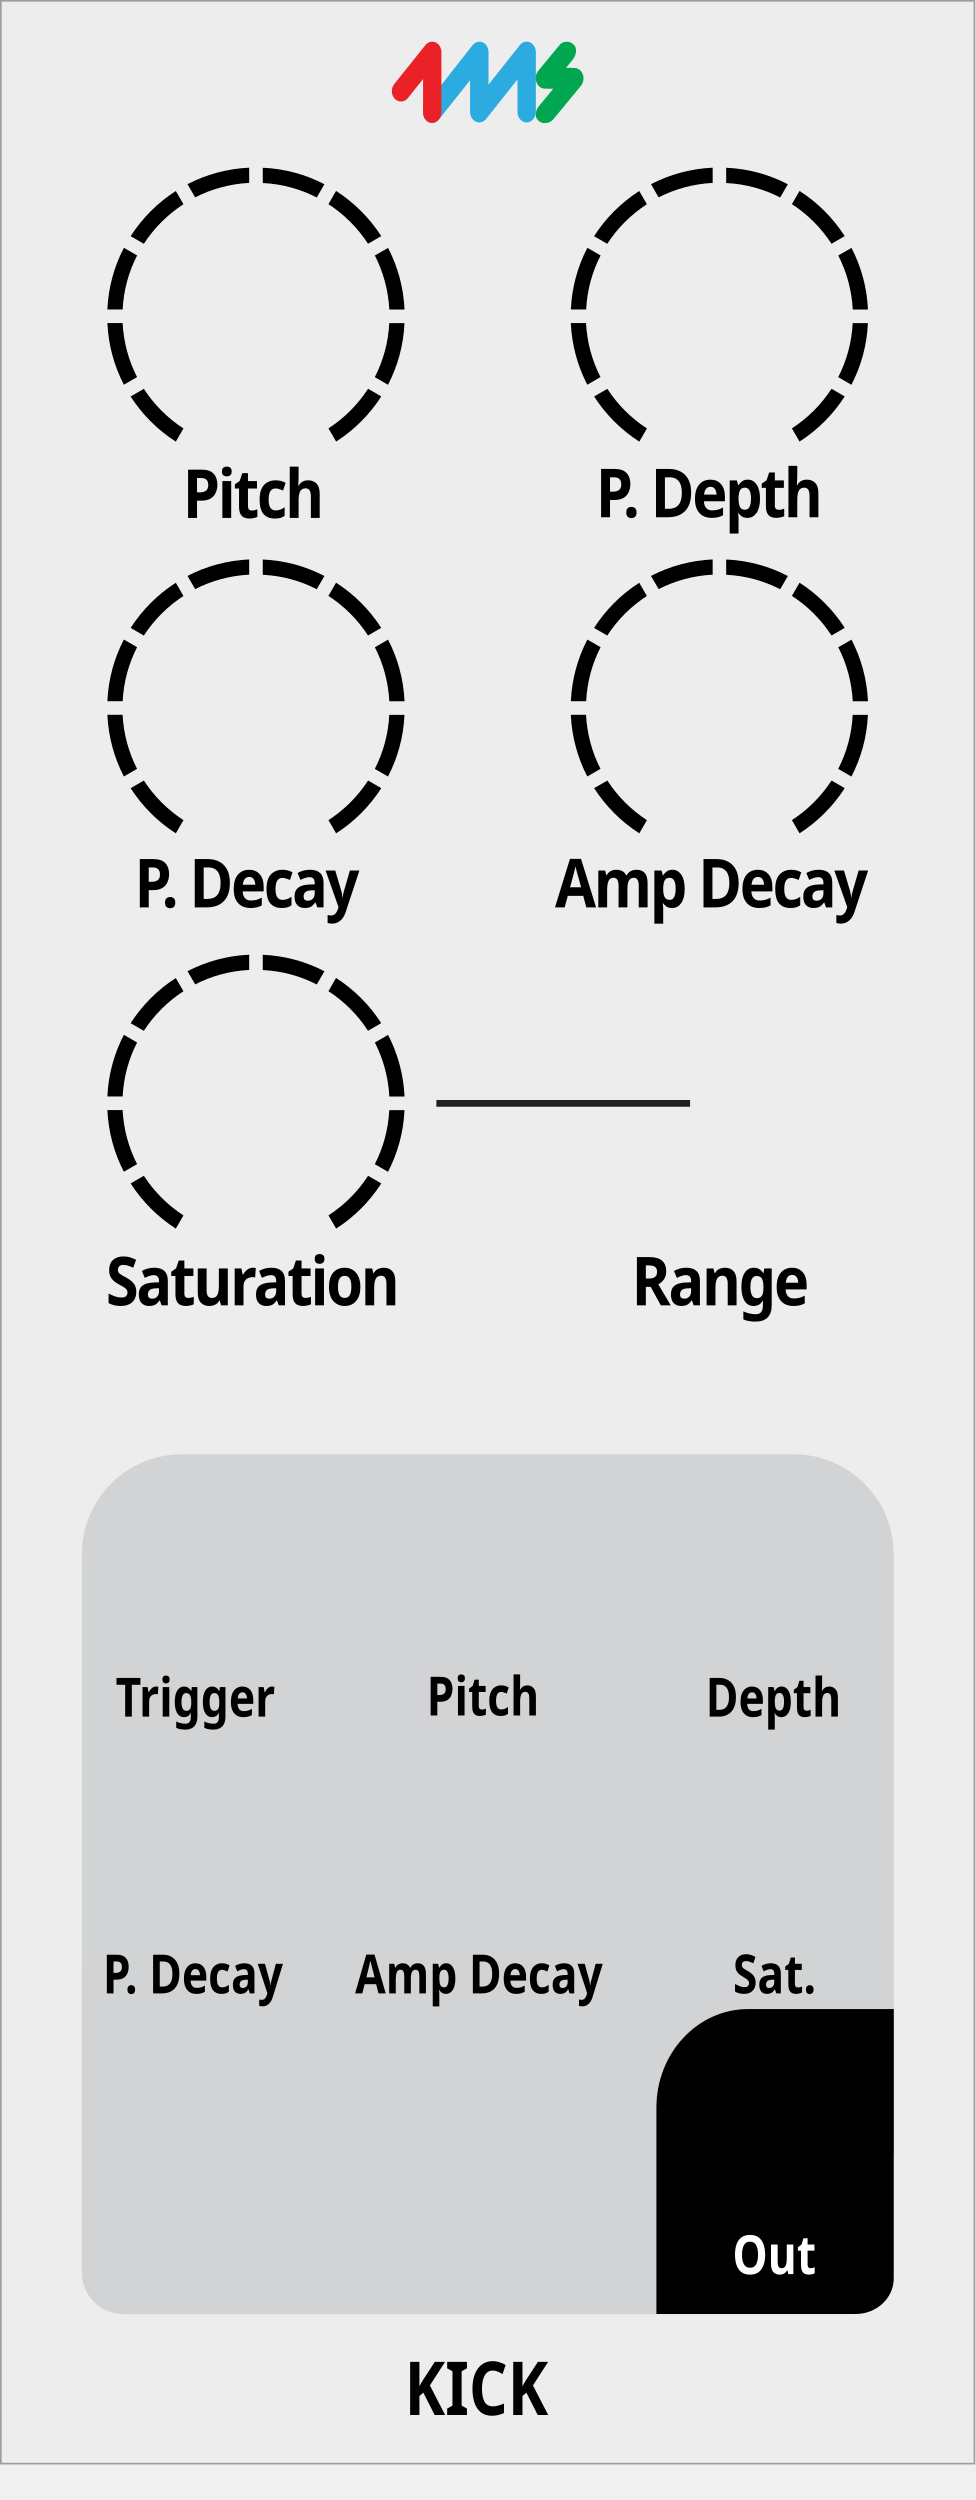
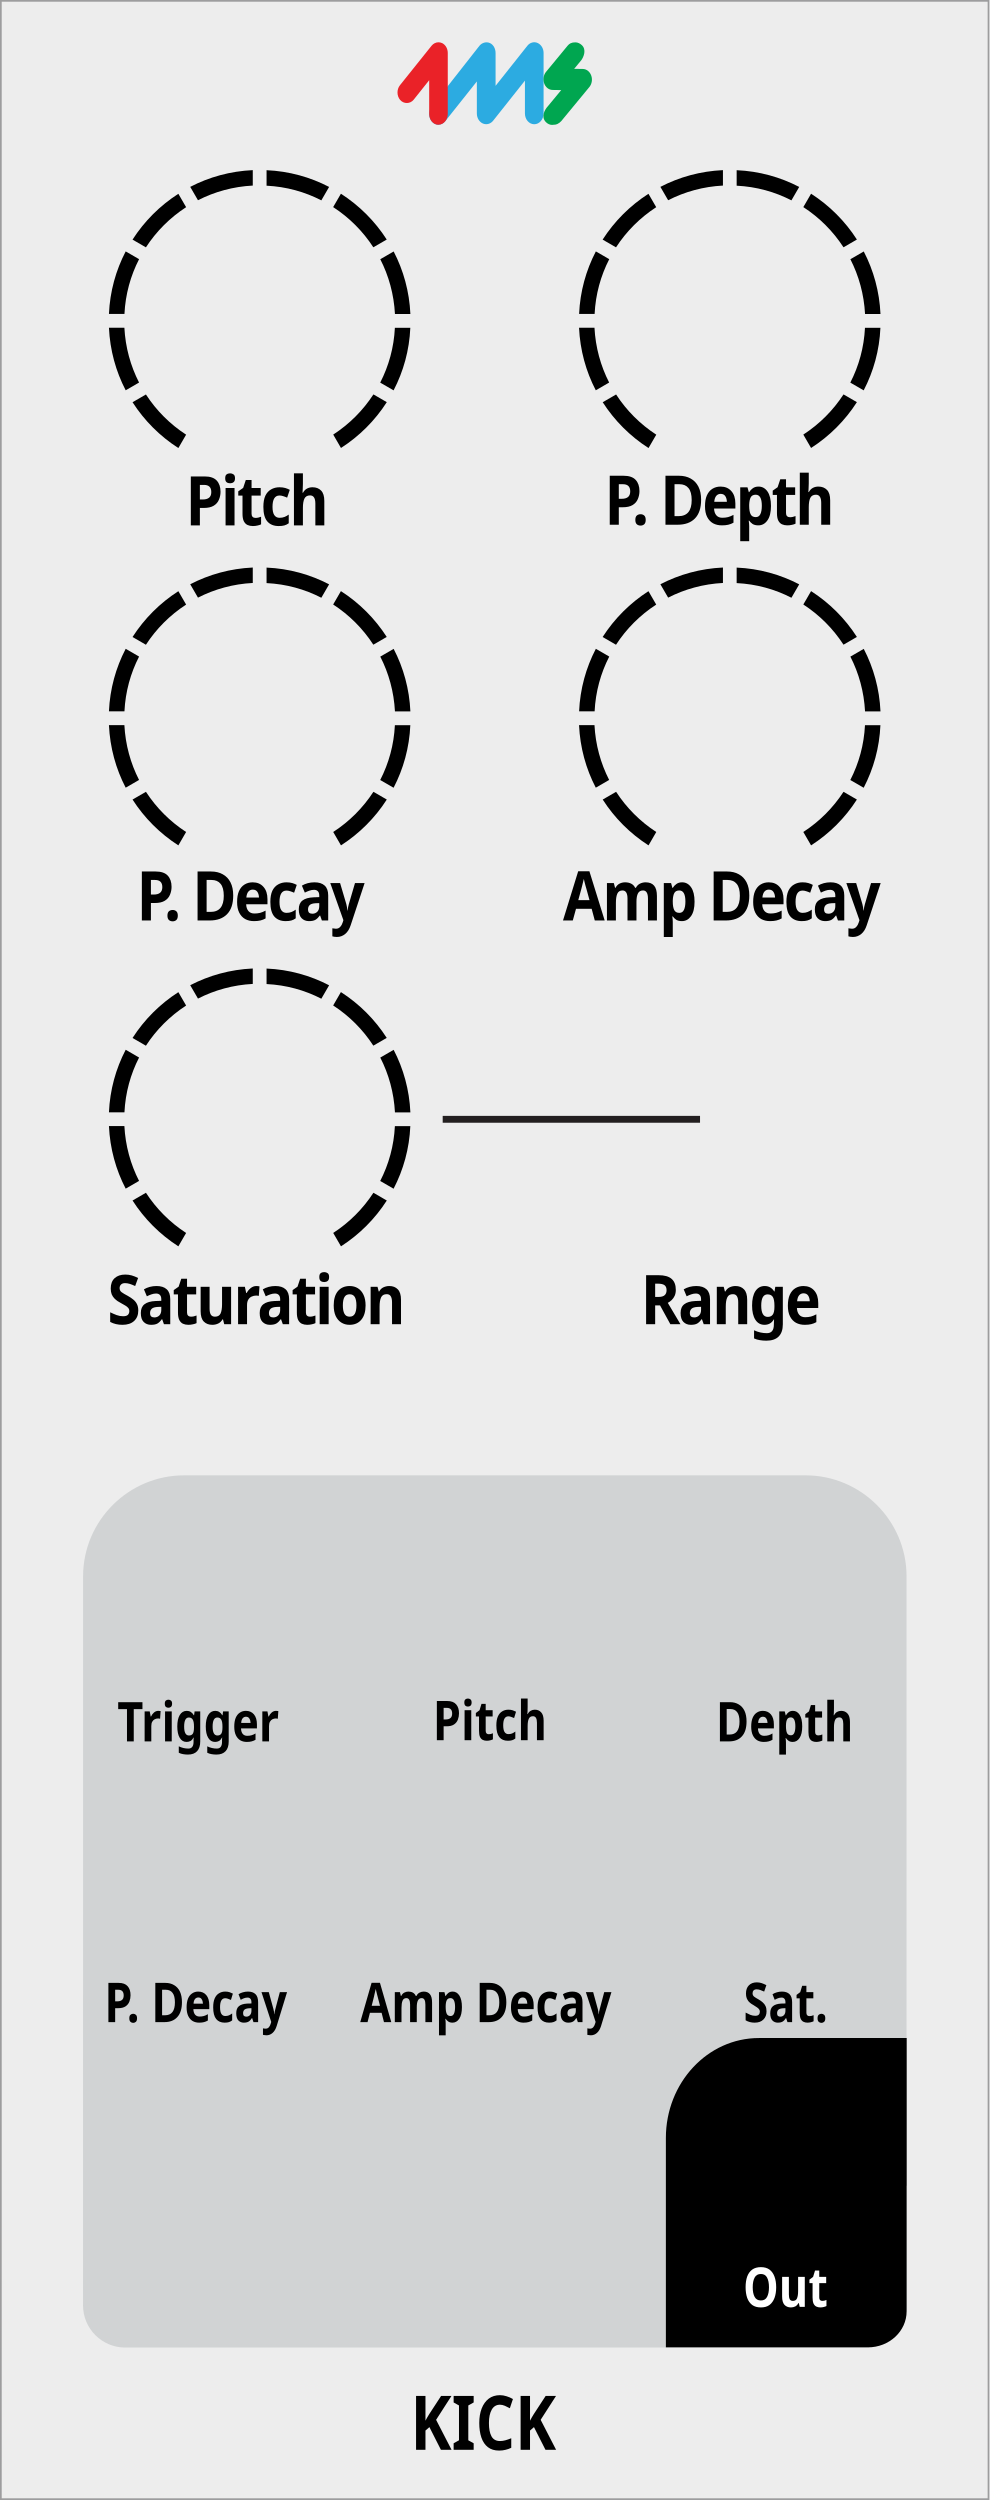
- <svg xmlns="http://www.w3.org/2000/svg" width="50.89mm" height="130.44mm" viewBox="0 0 144.25 369.75" version="1.1" id="svg72">
+ <svg xmlns="http://www.w3.org/2000/svg" width="50.888mm" height="128.588mm" viewBox="0 0 144.245 364.5" version="1.1" id="svg72">
  <defs id="defs72" />
-   <g id="faceplate">
-     <rect x=".12" y=".12" width="144" height="364.25" style="fill: #ededed; stroke: #9d9d9e; stroke-miterlimit: 10; stroke-width: .25px;" id="rect1" />
-     <path d="M12.61,291.83v-62.01c0-7.82,6.4-14.22,14.22-14.22h90.62c7.82,0,14.22,6.4,14.22,14.22v62.01-.93,45.22c0,3.11-2.54,5.65-5.65,5.65H18.25c-3.11,0-5.65-2.54-5.65-5.65v-45.22" style="fill: #d1d3d4; stroke: #d1d3d4; stroke-miterlimit: 10;" id="path1" />
-     <path d="M132.19,318.66v-21.52h-21.54c-7.49,0-13.57,6.52-13.57,14.57v30.53h15.07s0,0,0,0h14.39c3.12,0,5.64-2.36,5.64-5.25v-18.39.08Z" id="path2" />
-     <path d="M126.11,45.78h2.26c-.15-3.28-1.01-6.37-2.44-9.12l-1.95,1.13c1.24,2.42,1.99,5.13,2.14,8Z" id="path3" />
-     <path d="M126.11,47.78c-.14,2.87-.89,5.57-2.14,8l1.95,1.13c1.43-2.75,2.3-5.84,2.44-9.12h-2.26Z" id="path4" />
+   <g id="faceplate" transform="translate(0.00267633,0.005)">
+     <rect x="0.12" y="0.12" width="144" height="364.25" style="fill:#ededed;stroke:#9d9d9e;stroke-width:0.25px;stroke-miterlimit:10" id="rect1" />
+     <path d="m 12.61,291.83 v -62.01 c 0,-7.82 6.4,-14.22 14.22,-14.22 h 90.62 c 7.82,0 14.22,6.4 14.22,14.22 v 62.01 -0.93 45.22 c 0,3.11 -2.54,5.65 -5.65,5.65 H 18.25 c -3.11,0 -5.65,-2.54 -5.65,-5.65 V 290.9" style="fill:#d1d3d4;stroke:#d1d3d4;stroke-miterlimit:10" id="path1" />
+     <path d="m 132.19,318.66 v -21.52 h -21.54 c -7.49,0 -13.57,6.52 -13.57,14.57 v 30.53 h 15.07 c 0,0 0,0 0,0 h 14.39 c 3.12,0 5.64,-2.36 5.64,-5.25 v -18.39 0.08 z" id="path2" />
+     <path d="m 126.11,45.78 h 2.26 c -0.15,-3.28 -1.01,-6.37 -2.44,-9.12 l -1.95,1.13 c 1.24,2.42 1.99,5.13 2.14,8 z" id="path3" />
+     <path d="m 126.11,47.78 c -0.14,2.87 -0.89,5.57 -2.14,8 l 1.95,1.13 c 1.43,-2.75 2.3,-5.84 2.44,-9.12 h -2.26 z" id="path4" />
    <g id="g14">
-       <path d="M46.85,29.2l1.13-1.95c-2.75-1.43-5.84-2.3-9.12-2.44v2.26c2.87.14,5.57.89,7.99,2.14Z" id="path5" />
-       <path d="M54.43,36.05l1.95-1.13c-1.72-2.68-4-4.96-6.68-6.68l-1.13,1.95c2.34,1.52,4.33,3.51,5.85,5.85Z" id="path6" />
-       <path d="M27.13,30.2l-1.13-1.95c-2.68,1.72-4.96,4-6.68,6.68l1.95,1.13c1.52-2.34,3.51-4.33,5.85-5.85Z" id="path7" />
-       <path d="M57.57,45.78h2.26c-.15-3.28-1.01-6.37-2.44-9.12l-1.95,1.13c1.24,2.42,1.99,5.13,2.14,8Z" id="path8" />
-       <path d="M36.85,27.06v-2.26c-3.28.15-6.37,1.01-9.12,2.44l1.13,1.95c2.42-1.24,5.13-1.99,8-2.14Z" id="path9" />
-       <path d="M21.27,57.51l-1.95,1.13c1.72,2.68,4,4.96,6.68,6.68l1.13-1.95c-2.34-1.52-4.33-3.51-5.85-5.85Z" id="path10" />
-       <path d="M48.58,63.36l1.13,1.95c2.68-1.72,4.96-4,6.68-6.68l-1.95-1.13c-1.52,2.34-3.51,4.33-5.85,5.85Z" id="path11" />
-       <path d="M57.57,47.78c-.14,2.87-.89,5.57-2.14,8l1.95,1.13c1.43-2.75,2.3-5.84,2.44-9.12h-2.26Z" id="path12" />
-       <path d="M18.14,47.78h-2.26c.15,3.28,1.01,6.37,2.44,9.12l1.95-1.13c-1.24-2.42-1.99-5.13-2.14-8Z" id="path13" />
-       <path d="M20.27,37.78l-1.95-1.13c-1.43,2.75-2.3,5.84-2.44,9.12h2.26c.14-2.87.89-5.57,2.14-8Z" id="path14" />
+       <path d="m 46.85,29.2 1.13,-1.95 c -2.75,-1.43 -5.84,-2.3 -9.12,-2.44 v 2.26 c 2.87,0.14 5.57,0.89 7.99,2.14 z" id="path5" />
+       <path d="m 54.43,36.05 1.95,-1.13 c -1.72,-2.68 -4,-4.96 -6.68,-6.68 l -1.13,1.95 c 2.34,1.52 4.33,3.51 5.85,5.85 z" id="path6" />
+       <path d="M 27.13,30.2 26,28.25 c -2.68,1.72 -4.96,4 -6.68,6.68 l 1.95,1.13 c 1.52,-2.34 3.51,-4.33 5.85,-5.85 z" id="path7" />
+       <path d="m 57.57,45.78 h 2.26 C 59.68,42.5 58.82,39.41 57.39,36.66 l -1.95,1.13 c 1.24,2.42 1.99,5.13 2.14,8 z" id="path8" />
+       <path d="M 36.85,27.06 V 24.8 c -3.28,0.15 -6.37,1.01 -9.12,2.44 l 1.13,1.95 c 2.42,-1.24 5.13,-1.99 8,-2.14 z" id="path9" />
+       <path d="m 21.27,57.51 -1.95,1.13 c 1.72,2.68 4,4.96 6.68,6.68 l 1.13,-1.95 C 24.79,61.85 22.8,59.86 21.28,57.52 Z" id="path10" />
+       <path d="m 48.58,63.36 1.13,1.95 c 2.68,-1.72 4.96,-4 6.68,-6.68 L 54.44,57.5 c -1.52,2.34 -3.51,4.33 -5.85,5.85 z" id="path11" />
+       <path d="m 57.57,47.78 c -0.14,2.87 -0.89,5.57 -2.14,8 l 1.95,1.13 c 1.43,-2.75 2.3,-5.84 2.44,-9.12 h -2.26 z" id="path12" />
+       <path d="m 18.14,47.78 h -2.26 c 0.15,3.28 1.01,6.37 2.44,9.12 l 1.95,-1.13 c -1.24,-2.42 -1.99,-5.13 -2.14,-8 z" id="path13" />
+       <path d="m 20.27,37.78 -1.95,-1.13 c -1.43,2.75 -2.3,5.84 -2.44,9.12 h 2.26 c 0.14,-2.87 0.89,-5.57 2.14,-8 z" id="path14" />
    </g>
-     <path d="M115.39,29.2l1.13-1.95c-2.75-1.43-5.84-2.3-9.12-2.44v2.26c2.87.14,5.57.89,7.99,2.14Z" id="path15" />
-     <path d="M122.98,36.05l1.95-1.13c-1.72-2.68-4-4.96-6.68-6.68l-1.13,1.95c2.34,1.52,4.33,3.51,5.85,5.85Z" id="path16" />
-     <path d="M95.67,30.2l-1.13-1.95c-2.68,1.72-4.96,4-6.68,6.68l1.95,1.13c1.52-2.34,3.51-4.33,5.85-5.85Z" id="path17" />
-     <path d="M105.4,27.06v-2.26c-3.28.15-6.37,1.01-9.12,2.44l1.13,1.95c2.42-1.24,5.13-1.99,8-2.14Z" id="path18" />
-     <path d="M89.82,57.51l-1.95,1.13c1.72,2.68,4,4.96,6.68,6.68l1.13-1.95c-2.34-1.52-4.33-3.51-5.85-5.85Z" id="path19" />
-     <path d="M117.12,63.36l1.13,1.95c2.68-1.72,4.96-4,6.68-6.68l-1.95-1.13c-1.52,2.34-3.51,4.33-5.85,5.85Z" id="path20" />
-     <path d="M86.68,47.78h-2.26c.15,3.28,1.01,6.37,2.44,9.12l1.95-1.13c-1.24-2.42-1.99-5.13-2.14-8Z" id="path21" />
-     <path d="M88.82,37.78l-1.95-1.13c-1.43,2.75-2.3,5.84-2.44,9.12h2.26c.14-2.87.89-5.57,2.14-8Z" id="path22" />
-     <path d="M46.85,87.14l1.13-1.95c-2.75-1.43-5.84-2.3-9.12-2.44v2.26c2.87.14,5.57.89,7.99,2.14Z" id="path23" />
-     <path d="M54.43,93.99l1.95-1.13c-1.72-2.68-4-4.96-6.68-6.68l-1.13,1.95c2.34,1.52,4.33,3.51,5.85,5.85Z" id="path24" />
-     <path d="M27.13,88.14l-1.13-1.95c-2.68,1.72-4.96,4-6.68,6.68l1.95,1.13c1.52-2.34,3.51-4.33,5.85-5.85Z" id="path25" />
-     <path d="M57.57,103.72h2.26c-.15-3.28-1.01-6.37-2.44-9.12l-1.95,1.13c1.24,2.42,1.99,5.13,2.14,8Z" id="path26" />
-     <path d="M36.85,85v-2.26c-3.28.15-6.37,1.01-9.12,2.44l1.13,1.95c2.42-1.24,5.13-1.99,8-2.14Z" id="path27" />
-     <path d="M21.27,115.44l-1.95,1.13c1.72,2.68,4,4.96,6.68,6.68l1.13-1.95c-2.34-1.52-4.33-3.51-5.85-5.85Z" id="path28" />
-     <path d="M48.58,121.3l1.13,1.95c2.68-1.72,4.96-4,6.68-6.68l-1.95-1.13c-1.52,2.34-3.51,4.33-5.85,5.85Z" id="path29" />
-     <path d="M57.57,105.72c-.14,2.87-.89,5.57-2.14,8l1.95,1.13c1.43-2.75,2.3-5.84,2.44-9.12h-2.26Z" id="path30" />
-     <path d="M18.14,105.72h-2.26c.15,3.28,1.01,6.37,2.44,9.12l1.95-1.13c-1.24-2.42-1.99-5.13-2.14-8Z" id="path31" />
-     <path d="M20.27,95.72l-1.95-1.13c-1.43,2.75-2.3,5.84-2.44,9.12h2.26c.14-2.87.89-5.57,2.14-8Z" id="path32" />
-     <path d="M115.39,87.14l1.13-1.95c-2.75-1.43-5.84-2.3-9.12-2.44v2.26c2.87.14,5.57.89,7.99,2.14Z" id="path33" />
-     <path d="M122.98,93.99l1.95-1.13c-1.72-2.68-4-4.96-6.68-6.68l-1.13,1.95c2.34,1.52,4.33,3.51,5.85,5.85Z" id="path34" />
-     <path d="M95.67,88.14l-1.13-1.95c-2.68,1.72-4.96,4-6.68,6.68l1.95,1.13c1.52-2.34,3.51-4.33,5.85-5.85Z" id="path35" />
-     <path d="M126.11,103.72h2.26c-.15-3.28-1.01-6.37-2.44-9.12l-1.95,1.13c1.24,2.42,1.99,5.13,2.14,8Z" id="path36" />
-     <path d="M105.4,85v-2.26c-3.28.15-6.37,1.01-9.12,2.44l1.13,1.95c2.42-1.24,5.13-1.99,8-2.14Z" id="path37" />
-     <path d="M89.82,115.44l-1.95,1.13c1.72,2.68,4,4.96,6.68,6.68l1.13-1.95c-2.34-1.52-4.33-3.51-5.85-5.85Z" id="path38" />
-     <path d="M117.12,121.3l1.13,1.95c2.68-1.72,4.96-4,6.68-6.68l-1.95-1.13c-1.52,2.34-3.51,4.33-5.85,5.85Z" id="path39" />
-     <path d="M126.11,105.72c-.14,2.87-.89,5.57-2.14,8l1.95,1.13c1.43-2.75,2.3-5.84,2.44-9.12h-2.26Z" id="path40" />
-     <path d="M86.68,105.72h-2.26c.15,3.28,1.01,6.37,2.44,9.12l1.95-1.13c-1.24-2.42-1.99-5.13-2.14-8Z" id="path41" />
-     <path d="M88.82,95.72l-1.95-1.13c-1.43,2.75-2.3,5.84-2.44,9.12h2.26c.14-2.87.89-5.57,2.14-8Z" id="path42" />
-     <path d="M46.85,145.6l1.13-1.95c-2.75-1.43-5.84-2.3-9.12-2.44v2.26c2.87.14,5.57.89,7.99,2.14Z" id="path43" />
-     <path d="M54.43,152.45l1.95-1.13c-1.72-2.68-4-4.96-6.68-6.68l-1.13,1.95c2.34,1.52,4.33,3.51,5.85,5.85Z" id="path44" />
-     <path d="M27.13,146.6l-1.13-1.95c-2.68,1.72-4.96,4-6.68,6.68l1.95,1.13c1.52-2.34,3.51-4.33,5.85-5.85Z" id="path45" />
-     <path d="M57.57,162.18h2.26c-.15-3.28-1.01-6.37-2.44-9.12l-1.95,1.13c1.24,2.42,1.99,5.13,2.14,8Z" id="path46" />
-     <path d="M36.85,143.46v-2.26c-3.28.15-6.37,1.01-9.12,2.44l1.13,1.95c2.42-1.24,5.13-1.99,8-2.14Z" id="path47" />
-     <path d="M21.27,173.9l-1.95,1.13c1.72,2.68,4,4.96,6.68,6.68l1.13-1.95c-2.34-1.52-4.33-3.51-5.85-5.85Z" id="path48" />
-     <path d="M48.58,179.76l1.13,1.95c2.68-1.72,4.96-4,6.68-6.68l-1.95-1.13c-1.52,2.34-3.51,4.33-5.85,5.85Z" id="path49" />
-     <path d="M57.57,164.18c-.14,2.87-.89,5.57-2.14,8l1.95,1.13c1.43-2.75,2.3-5.84,2.44-9.12h-2.26Z" id="path50" />
-     <path d="M18.14,164.18h-2.26c.15,3.28,1.01,6.37,2.44,9.12l1.95-1.13c-1.24-2.42-1.99-5.13-2.14-8Z" id="path51" />
-     <path d="M20.27,154.18l-1.95-1.13c-1.43,2.75-2.3,5.84-2.44,9.12h2.26c.14-2.87.89-5.57,2.14-8Z" id="path52" />
-     <text transform="translate(27.02 76.6) scale(.88 1)" style="font-family: GillSans-Bold, 'Gill Sans'; font-size: 10px; font-weight: 700; letter-spacing: -.04em;" id="text52">
+     <path d="m 115.39,29.2 1.13,-1.95 c -2.75,-1.43 -5.84,-2.3 -9.12,-2.44 v 2.26 c 2.87,0.14 5.57,0.89 7.99,2.14 z" id="path15" />
+     <path d="m 122.98,36.05 1.95,-1.13 c -1.72,-2.68 -4,-4.96 -6.68,-6.68 l -1.13,1.95 c 2.34,1.52 4.33,3.51 5.85,5.85 z" id="path16" />
+     <path d="m 95.67,30.2 -1.13,-1.95 c -2.68,1.72 -4.96,4 -6.68,6.68 l 1.95,1.13 c 1.52,-2.34 3.51,-4.33 5.85,-5.85 z" id="path17" />
+     <path d="M 105.4,27.06 V 24.8 c -3.28,0.15 -6.37,1.01 -9.12,2.44 l 1.13,1.95 c 2.42,-1.24 5.13,-1.99 8,-2.14 z" id="path18" />
+     <path d="m 89.82,57.51 -1.95,1.13 c 1.72,2.68 4,4.96 6.68,6.68 l 1.13,-1.95 c -2.34,-1.52 -4.33,-3.51 -5.85,-5.85 z" id="path19" />
+     <path d="m 117.12,63.36 1.13,1.95 c 2.68,-1.72 4.96,-4 6.68,-6.68 l -1.95,-1.13 c -1.52,2.34 -3.51,4.33 -5.85,5.85 z" id="path20" />
+     <path d="m 86.68,47.78 h -2.26 c 0.15,3.28 1.01,6.37 2.44,9.12 l 1.95,-1.13 c -1.24,-2.42 -1.99,-5.13 -2.14,-8 z" id="path21" />
+     <path d="m 88.82,37.78 -1.95,-1.13 c -1.43,2.75 -2.3,5.84 -2.44,9.12 h 2.26 c 0.14,-2.87 0.89,-5.57 2.14,-8 z" id="path22" />
+     <path d="m 46.85,87.14 1.13,-1.95 c -2.75,-1.43 -5.84,-2.3 -9.12,-2.44 v 2.26 c 2.87,0.14 5.57,0.89 7.99,2.14 z" id="path23" />
+     <path d="m 54.43,93.99 1.95,-1.13 c -1.72,-2.68 -4,-4.96 -6.68,-6.68 l -1.13,1.95 c 2.34,1.52 4.33,3.51 5.85,5.85 z" id="path24" />
+     <path d="M 27.13,88.14 26,86.19 c -2.68,1.72 -4.96,4 -6.68,6.68 L 21.27,94 c 1.52,-2.34 3.51,-4.33 5.85,-5.85 z" id="path25" />
+     <path d="m 57.57,103.72 h 2.26 c -0.15,-3.28 -1.01,-6.37 -2.44,-9.12 l -1.95,1.13 c 1.24,2.42 1.99,5.13 2.14,8 z" id="path26" />
+     <path d="m 36.85,85 v -2.26 c -3.28,0.15 -6.37,1.01 -9.12,2.44 l 1.13,1.95 c 2.42,-1.24 5.13,-1.99 8,-2.14 z" id="path27" />
+     <path d="m 21.27,115.44 -1.95,1.13 c 1.72,2.68 4,4.96 6.68,6.68 l 1.13,-1.95 c -2.34,-1.52 -4.33,-3.51 -5.85,-5.85 z" id="path28" />
+     <path d="m 48.58,121.3 1.13,1.95 c 2.68,-1.72 4.96,-4 6.68,-6.68 l -1.95,-1.13 c -1.52,2.34 -3.51,4.33 -5.85,5.85 z" id="path29" />
+     <path d="m 57.57,105.72 c -0.14,2.87 -0.89,5.57 -2.14,8 l 1.95,1.13 c 1.43,-2.75 2.3,-5.84 2.44,-9.12 h -2.26 z" id="path30" />
+     <path d="m 18.14,105.72 h -2.26 c 0.15,3.28 1.01,6.37 2.44,9.12 l 1.95,-1.13 c -1.24,-2.42 -1.99,-5.13 -2.14,-8 z" id="path31" />
+     <path d="m 20.27,95.72 -1.95,-1.13 c -1.43,2.75 -2.3,5.84 -2.44,9.12 h 2.26 c 0.14,-2.87 0.89,-5.57 2.14,-8 z" id="path32" />
+     <path d="m 115.39,87.14 1.13,-1.95 c -2.75,-1.43 -5.84,-2.3 -9.12,-2.44 v 2.26 c 2.87,0.14 5.57,0.89 7.99,2.14 z" id="path33" />
+     <path d="m 122.98,93.99 1.95,-1.13 c -1.72,-2.68 -4,-4.96 -6.68,-6.68 l -1.13,1.95 c 2.34,1.52 4.33,3.51 5.85,5.85 z" id="path34" />
+     <path d="m 95.67,88.14 -1.13,-1.95 c -2.68,1.72 -4.96,4 -6.68,6.68 L 89.81,94 c 1.52,-2.34 3.51,-4.33 5.85,-5.85 z" id="path35" />
+     <path d="m 126.11,103.72 h 2.26 c -0.15,-3.28 -1.01,-6.37 -2.44,-9.12 l -1.95,1.13 c 1.24,2.42 1.99,5.13 2.14,8 z" id="path36" />
+     <path d="m 105.4,85 v -2.26 c -3.28,0.15 -6.37,1.01 -9.12,2.44 l 1.13,1.95 c 2.42,-1.24 5.13,-1.99 8,-2.14 z" id="path37" />
+     <path d="m 89.82,115.44 -1.95,1.13 c 1.72,2.68 4,4.96 6.68,6.68 l 1.13,-1.95 c -2.34,-1.52 -4.33,-3.51 -5.85,-5.85 z" id="path38" />
+     <path d="m 117.12,121.3 1.13,1.95 c 2.68,-1.72 4.96,-4 6.68,-6.68 l -1.95,-1.13 c -1.52,2.34 -3.51,4.33 -5.85,5.85 z" id="path39" />
+     <path d="m 126.11,105.72 c -0.14,2.87 -0.89,5.57 -2.14,8 l 1.95,1.13 c 1.43,-2.75 2.3,-5.84 2.44,-9.12 h -2.26 z" id="path40" />
+     <path d="m 86.68,105.72 h -2.26 c 0.15,3.28 1.01,6.37 2.44,9.12 l 1.95,-1.13 c -1.24,-2.42 -1.99,-5.13 -2.14,-8 z" id="path41" />
+     <path d="m 88.82,95.72 -1.95,-1.13 c -1.43,2.75 -2.3,5.84 -2.44,9.12 h 2.26 c 0.14,-2.87 0.89,-5.57 2.14,-8 z" id="path42" />
+     <path d="m 46.85,145.6 1.13,-1.95 c -2.75,-1.43 -5.84,-2.3 -9.12,-2.44 v 2.26 c 2.87,0.14 5.57,0.89 7.99,2.14 z" id="path43" />
+     <path d="m 54.43,152.45 1.95,-1.13 c -1.72,-2.68 -4,-4.96 -6.68,-6.68 l -1.13,1.95 c 2.34,1.52 4.33,3.51 5.85,5.85 z" id="path44" />
+     <path d="M 27.13,146.6 26,144.65 c -2.68,1.72 -4.96,4 -6.68,6.68 l 1.95,1.13 c 1.52,-2.34 3.51,-4.33 5.85,-5.85 z" id="path45" />
+     <path d="m 57.57,162.18 h 2.26 c -0.15,-3.28 -1.01,-6.37 -2.44,-9.12 l -1.95,1.13 c 1.24,2.42 1.99,5.13 2.14,8 z" id="path46" />
+     <path d="m 36.85,143.46 v -2.26 c -3.28,0.15 -6.37,1.01 -9.12,2.44 l 1.13,1.95 c 2.42,-1.24 5.13,-1.99 8,-2.14 z" id="path47" />
+     <path d="m 21.27,173.9 -1.95,1.13 c 1.72,2.68 4,4.96 6.68,6.68 l 1.13,-1.95 c -2.34,-1.52 -4.33,-3.51 -5.85,-5.85 z" id="path48" />
+     <path d="m 48.58,179.76 1.13,1.95 c 2.68,-1.72 4.96,-4 6.68,-6.68 l -1.95,-1.13 c -1.52,2.34 -3.51,4.33 -5.85,5.85 z" id="path49" />
+     <path d="m 57.57,164.18 c -0.14,2.87 -0.89,5.57 -2.14,8 l 1.95,1.13 c 1.43,-2.75 2.3,-5.84 2.44,-9.12 h -2.26 z" id="path50" />
+     <path d="m 18.14,164.18 h -2.26 c 0.15,3.28 1.01,6.37 2.44,9.12 l 1.95,-1.13 c -1.24,-2.42 -1.99,-5.13 -2.14,-8 z" id="path51" />
+     <path d="m 20.27,154.18 -1.95,-1.13 c -1.43,2.75 -2.3,5.84 -2.44,9.12 h 2.26 c 0.14,-2.87 0.89,-5.57 2.14,-8 z" id="path52" />
+     <text transform="matrix(0.88,0,0,1,27.02,76.6)" style="font-weight:700;font-size:10px;font-family:GillSans-Bold, 'Gill Sans';letter-spacing:-0.04em" id="text52">
      <tspan x="0" y="0" id="tspan52">Pitch</tspan>
    </text>
-     <text transform="translate(88.1 76.5) scale(.88 1)" style="font-family: GillSans-Bold, 'Gill Sans'; font-size: 10px; font-weight: 700; letter-spacing: -.04em;" id="text53">
+     <text transform="matrix(0.88,0,0,1,88.1,76.5)" style="font-weight:700;font-size:10px;font-family:GillSans-Bold, 'Gill Sans';letter-spacing:-0.04em" id="text53">
      <tspan x="0" y="0" id="tspan53">P. Depth</tspan>
    </text>
-     <text transform="translate(19.88 134.2) scale(.88 1)" style="font-family: GillSans-Bold, 'Gill Sans'; font-size: 10px; font-weight: 700; letter-spacing: -.04em;" id="text54">
+     <text transform="matrix(0.88,0,0,1,19.88,134.2)" style="font-weight:700;font-size:10px;font-family:GillSans-Bold, 'Gill Sans';letter-spacing:-0.04em" id="text54">
      <tspan x="0" y="0" id="tspan54">P. Decay</tspan>
    </text>
-     <text transform="translate(82.08 134.2) scale(.88 1)" style="font-family: GillSans-Bold, 'Gill Sans'; font-size: 10px; font-weight: 700; letter-spacing: -.04em;" id="text55">
+     <text transform="matrix(0.88,0,0,1,82.08,134.2)" style="font-weight:700;font-size:10px;font-family:GillSans-Bold, 'Gill Sans';letter-spacing:-0.04em" id="text55">
      <tspan x="0" y="0" id="tspan55">Amp Decay</tspan>
    </text>
-     <text transform="translate(15.66 193.06) scale(.88 1)" style="font-family: GillSans-Bold, 'Gill Sans'; font-size: 10px; font-weight: 700; letter-spacing: -.04em;" id="text56">
+     <text transform="matrix(0.88,0,0,1,15.66,193.06)" style="font-weight:700;font-size:10px;font-family:GillSans-Bold, 'Gill Sans';letter-spacing:-0.04em" id="text56">
      <tspan x="0" y="0" id="tspan56">Saturation</tspan>
    </text>
-     <text transform="translate(93.4 193.06) scale(.88 1)" style="font-family: GillSans-Bold, 'Gill Sans'; font-size: 10px; font-weight: 700; letter-spacing: -.04em;" id="text57">
+     <text transform="matrix(0.88,0,0,1,93.4,193.06)" style="font-weight:700;font-size:10px;font-family:GillSans-Bold, 'Gill Sans';letter-spacing:-0.04em" id="text57">
      <tspan x="0" y="0" id="tspan57">Range</tspan>
    </text>
-     <text transform="translate(17.1 253.89) scale(.82 1)" style="font-family: GillSans-Bold, 'Gill Sans'; font-size: 8px; font-weight: 700;" id="text58">
+     <text transform="matrix(0.82,0,0,1,17.1,253.89)" style="font-weight:700;font-size:8px;font-family:GillSans-Bold, 'Gill Sans'" id="text58">
      <tspan x="0" y="0" id="tspan58">Trigger</tspan>
    </text>
-     <text transform="translate(63.1 253.72) scale(.82 1)" style="font-family: GillSans-Bold, 'Gill Sans'; font-size: 8px; font-weight: 700;" id="text59">
+     <text transform="matrix(0.82,0,0,1,63.1,253.72)" style="font-weight:700;font-size:8px;font-family:GillSans-Bold, 'Gill Sans'" id="text59">
      <tspan x="0" y="0" id="tspan59">Pitch</tspan>
    </text>
-     <text transform="translate(104.37 253.89) scale(.82 1)" style="font-family: GillSans-Bold, 'Gill Sans'; font-size: 8px; font-weight: 700;" id="text60">
+     <text transform="matrix(0.82,0,0,1,104.37,253.89)" style="font-weight:700;font-size:8px;font-family:GillSans-Bold, 'Gill Sans'" id="text60">
      <tspan x="0" y="0" id="tspan60">Depth</tspan>
    </text>
-     <text transform="translate(15.21 294.82) scale(.82 1)" style="font-family: GillSans-Bold, 'Gill Sans'; font-size: 8px; font-weight: 700;" id="text61">
+     <text transform="matrix(0.82,0,0,1,15.21,294.82)" style="font-weight:700;font-size:8px;font-family:GillSans-Bold, 'Gill Sans'" id="text61">
      <tspan x="0" y="0" id="tspan61">P. Decay</tspan>
    </text>
-     <text transform="translate(52.52 294.82) scale(.82 1)" style="font-family: GillSans-Bold, 'Gill Sans'; font-size: 8px; font-weight: 700;" id="text62">
+     <text transform="matrix(0.82,0,0,1,52.52,294.82)" style="font-weight:700;font-size:8px;font-family:GillSans-Bold, 'Gill Sans'" id="text62">
      <tspan x="0" y="0" id="tspan62">Amp Decay</tspan>
    </text>
-     <text transform="translate(108.4 294.82) scale(.82 1)" style="font-family: GillSans-Bold, 'Gill Sans'; font-size: 8px; font-weight: 700;" id="text63">
+     <text transform="matrix(0.82,0,0,1,108.4,294.82)" style="font-weight:700;font-size:8px;font-family:GillSans-Bold, 'Gill Sans'" id="text63">
      <tspan x="0" y="0" id="tspan63">Sat.</tspan>
    </text>
    <g id="g65">
-       <path d="M63.93,18.19c-.37,0-.71-.17-.97-.47-.51-.6-.52-1.54-.04-2.16l6.97-8.88c.38-.48,1.05-.65,1.57-.39.5.25.79.82.79,1.45v4.77l4.64-5.85c.38-.48,1.01-.64,1.53-.38.5.25.83.81.83,1.44v8.82c0,.86-.61,1.57-1.36,1.57s-1.36-.7-1.36-1.57v-4.79l-4.64,5.85c-.38.48-1.01.64-1.54.38-.5-.24-.83-.81-.83-1.44v-4.67l-4.61,5.8c-.26.32-.62.51-1,.51h0Z" style="fill: #2cabe1;" id="path63" />
-       <path d="M63.92,18.19c-.75,0-1.35-.7-1.35-1.57v-4.93l-2.26,2.84c-.5.63-1.44.65-1.97.04-.51-.6-.52-1.53-.03-2.15l4.61-5.76c.26-.32.63-.5,1-.5.18,0,.37.04.54.12.5.25.82.81.82,1.44v8.89c0,.86-.61,1.57-1.36,1.57h0Z" style="fill: #ea2228;" id="path64" />
-       <path d="M80.52,18.21h0c-.35,0-.68-.15-.94-.42-.76-.78-.14-1.84.29-2.3l1.95-2.36-1.26-.02c-.56-.01-1.04-.4-1.24-1-.19-.56-.07-1.21.29-1.64l3.16-3.83c.23-.28.55-.48,1.13-.47.33,0,.67.17.92.4.71.66.29,1.7-.07,2.2l-1.04,1.26,1.26.02c.56.01,1.04.4,1.24,1,.19.56.07,1.21-.29,1.64l-4.1,4.97c-.35.35-.65.55-1.3.54h0Z" style="fill: #00a650;" id="path65" />
+       <path d="m 63.93,18.19 c -0.37,0 -0.71,-0.17 -0.97,-0.47 -0.51,-0.6 -0.52,-1.54 -0.04,-2.16 l 6.97,-8.88 c 0.38,-0.48 1.05,-0.65 1.57,-0.39 0.5,0.25 0.79,0.82 0.79,1.45 v 4.77 l 4.64,-5.85 c 0.38,-0.48 1.01,-0.64 1.53,-0.38 0.5,0.25 0.83,0.81 0.83,1.44 v 8.82 c 0,0.86 -0.61,1.57 -1.36,1.57 -0.75,0 -1.36,-0.7 -1.36,-1.57 v -4.79 l -4.64,5.85 c -0.38,0.48 -1.01,0.64 -1.54,0.38 -0.5,-0.24 -0.83,-0.81 -0.83,-1.44 v -4.67 l -4.61,5.8 c -0.26,0.32 -0.62,0.51 -1,0.51 v 0 z" style="fill:#2cabe1" id="path63" />
+       <path d="m 63.92,18.19 c -0.75,0 -1.35,-0.7 -1.35,-1.57 v -4.93 l -2.26,2.84 c -0.5,0.63 -1.44,0.65 -1.97,0.04 -0.51,-0.6 -0.52,-1.53 -0.03,-2.15 l 4.61,-5.76 c 0.26,-0.32 0.63,-0.5 1,-0.5 0.18,0 0.37,0.04 0.54,0.12 0.5,0.25 0.82,0.81 0.82,1.44 v 8.89 c 0,0.86 -0.61,1.57 -1.36,1.57 v 0 z" style="fill:#ea2228" id="path64" />
+       <path d="m 80.52,18.21 v 0 c -0.35,0 -0.68,-0.15 -0.94,-0.42 -0.76,-0.78 -0.14,-1.84 0.29,-2.3 l 1.95,-2.36 -1.26,-0.02 C 80,13.1 79.52,12.71 79.32,12.11 79.13,11.55 79.25,10.9 79.61,10.47 L 82.77,6.64 C 83,6.36 83.32,6.16 83.9,6.17 c 0.33,0 0.67,0.17 0.92,0.4 0.71,0.66 0.29,1.7 -0.07,2.2 l -1.04,1.26 1.26,0.02 c 0.56,0.01 1.04,0.4 1.24,1 0.19,0.56 0.07,1.21 -0.29,1.64 l -4.1,4.97 c -0.35,0.35 -0.65,0.55 -1.3,0.54 v 0 z" style="fill:#00a650" id="path65" />
    </g>
-     <text transform="translate(59.85 357.18) scale(.82 1)" style="font-family: GillSans-Bold, 'Gill Sans'; font-size: 11px; font-weight: 700;" id="text65">
+     <text transform="matrix(0.82,0,0,1,59.85,357.18)" style="font-weight:700;font-size:11px;font-family:GillSans-Bold, 'Gill Sans'" id="text65">
      <tspan x="0" y="0" id="tspan65">KICK</tspan>
    </text>
-     <line x1="102.06" y1="163.19" x2="64.54" y2="163.19" style="fill: #fff; stroke: #231f20; stroke-miterlimit: 10;" id="line65" />
-     <text transform="translate(108.32 336.34) scale(.82 1)" style="fill: #fff; font-family: GillSans-Bold, 'Gill Sans'; font-size: 8px; font-weight: 700;" id="text66">
+     <line x1="102.06" y1="163.19" x2="64.54" y2="163.19" style="fill:#ffffff;stroke:#231f20;stroke-miterlimit:10" id="line65" />
+     <text transform="matrix(0.82,0,0,1,108.32,336.34)" style="font-weight:700;font-size:8px;font-family:GillSans-Bold, 'Gill Sans';fill:#ffffff" id="text66">
      <tspan x="0" y="0" id="tspan66">Out</tspan>
    </text>
  </g>
-   <g id="components" style="display:none">
+   <g id="components" style="display:none" transform="translate(0.00267633,0.005)">
    <circle id="Out" cx="114.74" cy="313.84" r="11.34" style="fill:#0000ff" />
    <circle id="Saturation_CV" data-name="Saturation CV" cx="114.74" cy="272.23" r="11.34" style="fill:#00ff00" />
    <circle id="Amp_Decay_CV" data-name="Amp Decay CV" cx="71.7" cy="272.23" r="11.34" style="fill:#00ff00" />
    <circle id="P_Decay_CV" data-name="P Decay CV" cx="29.51" cy="272.23" r="11.34" style="fill:#00ff00" />
    <circle id="Depth_CV" data-name="Depth CV" cx="114.74" cy="232.1" r="11.34" style="fill:#00ff00" />
    <circle id="Pitch_CV" data-name="Pitch CV" cx="71.7" cy="232.1" r="11.34" style="fill:#00ff00" />
    <circle id="Trig" cx="29.51" cy="232.1" r="11.34" style="fill:#80ff80" />
    <rect id="Range_Switch_Off_On" data-name="Range Switch@Off@On" x="100.73" y="154.67" width="11.34" height="17.01" transform="rotate(180,106.395,163.175)" style="fill:#ff8080" />
    <circle id="Saturation_MediumBlackKnob" data-name="Saturation#MediumBlackKnob" cx="37.85" cy="162.82" r="17.01" style="fill:#ff002a" />
    <circle id="Amp_Decay_MediumBlackKnob" data-name="Amp Decay#MediumBlackKnob" cx="106.4" cy="104.62" r="17.01" style="fill:#ff002a" />
    <circle id="P_Decay_MediumBlackKnob" data-name="P Decay#MediumBlackKnob" cx="37.85" cy="104.62" r="17.01" style="fill:#ff0020" />
    <circle id="P_Depth_MediumBlackKnob" data-name="P Depth#MediumBlackKnob" cx="106.4" cy="46.42" r="17.01" style="fill:#ff0040" />
    <circle id="Pitch_MediumBlackKnob" data-name="Pitch#MediumBlackKnob" cx="37.85" cy="46.52" r="17.01" style="fill:#ff002a" />
    <text id="slug" transform="translate(103.4,369)" style="font-size:3px;font-family:MyriadPro-Regular, 'Myriad Pro';fill:#010101">
      <tspan x="0" y="0" style="letter-spacing:0.01em" id="tspan67">K</tspan>
      <tspan x="1.66" y="0" id="tspan68">ick</tspan>
    </text>
    <text id="modulename" transform="translate(111.96,369)" style="font-size:3px;font-family:MyriadPro-Regular, 'Myriad Pro';fill:#010101">
      <tspan x="0" y="0" style="letter-spacing:0.01em" id="tspan69">K</tspan>
      <tspan x="1.66" y="0" id="tspan70">ick Drum</tspan>
      <tspan x="13.51" y="0" style="letter-spacing:0em" id="tspan71">M</tspan>
      <tspan x="15.94" y="0" id="tspan72">odule</tspan>
    </text>
  </g>
</svg>
